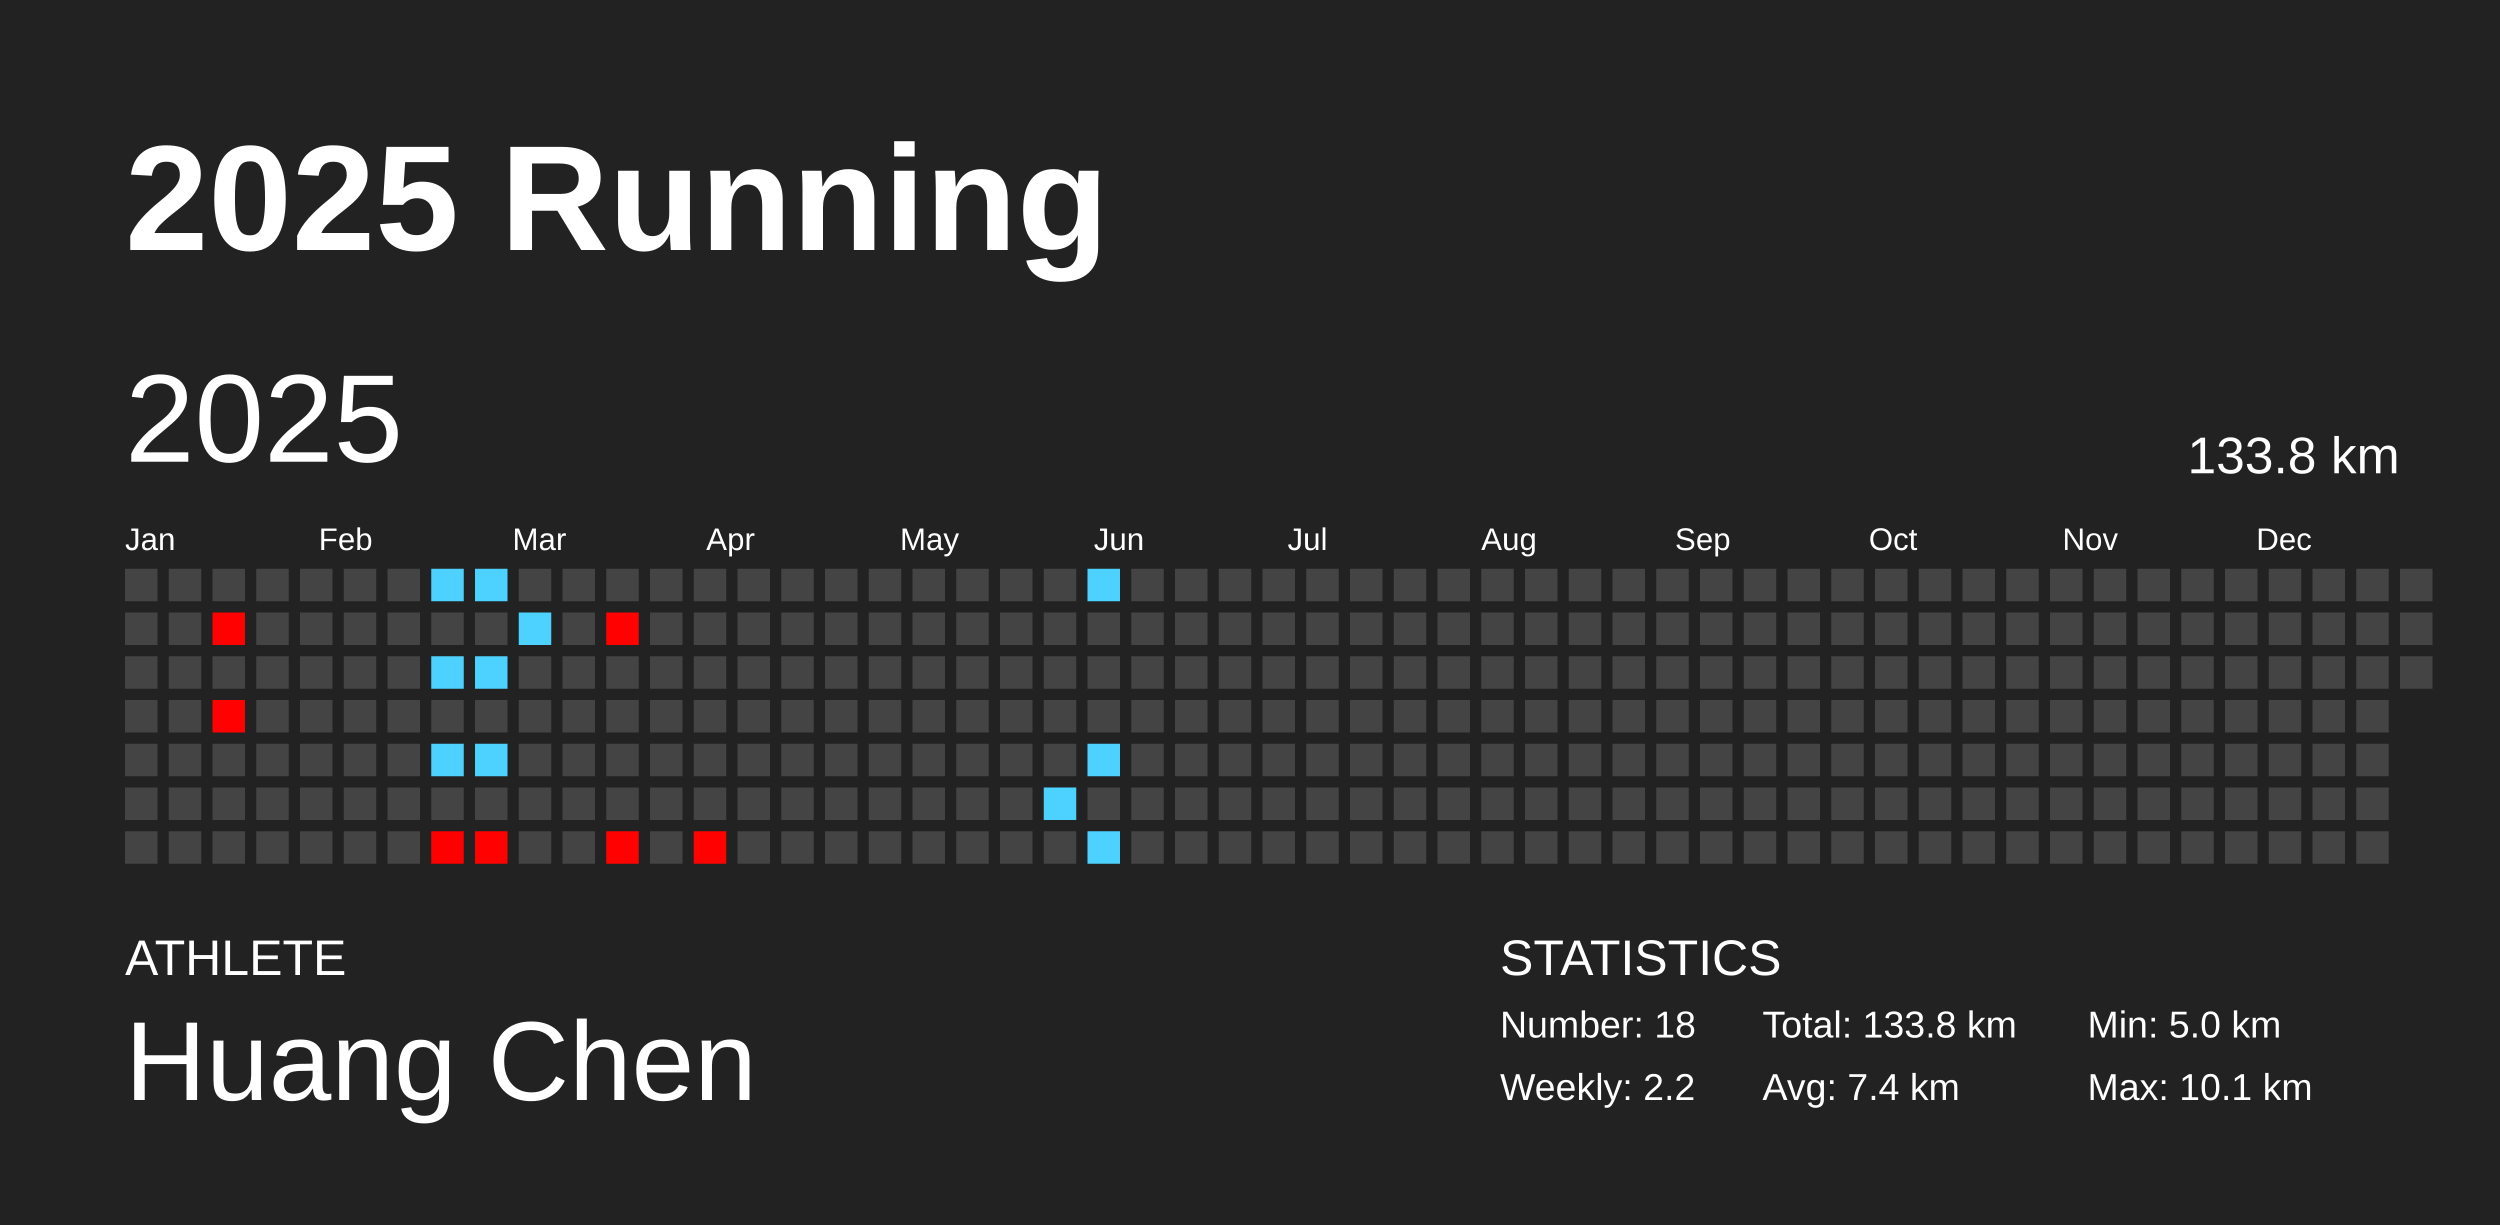
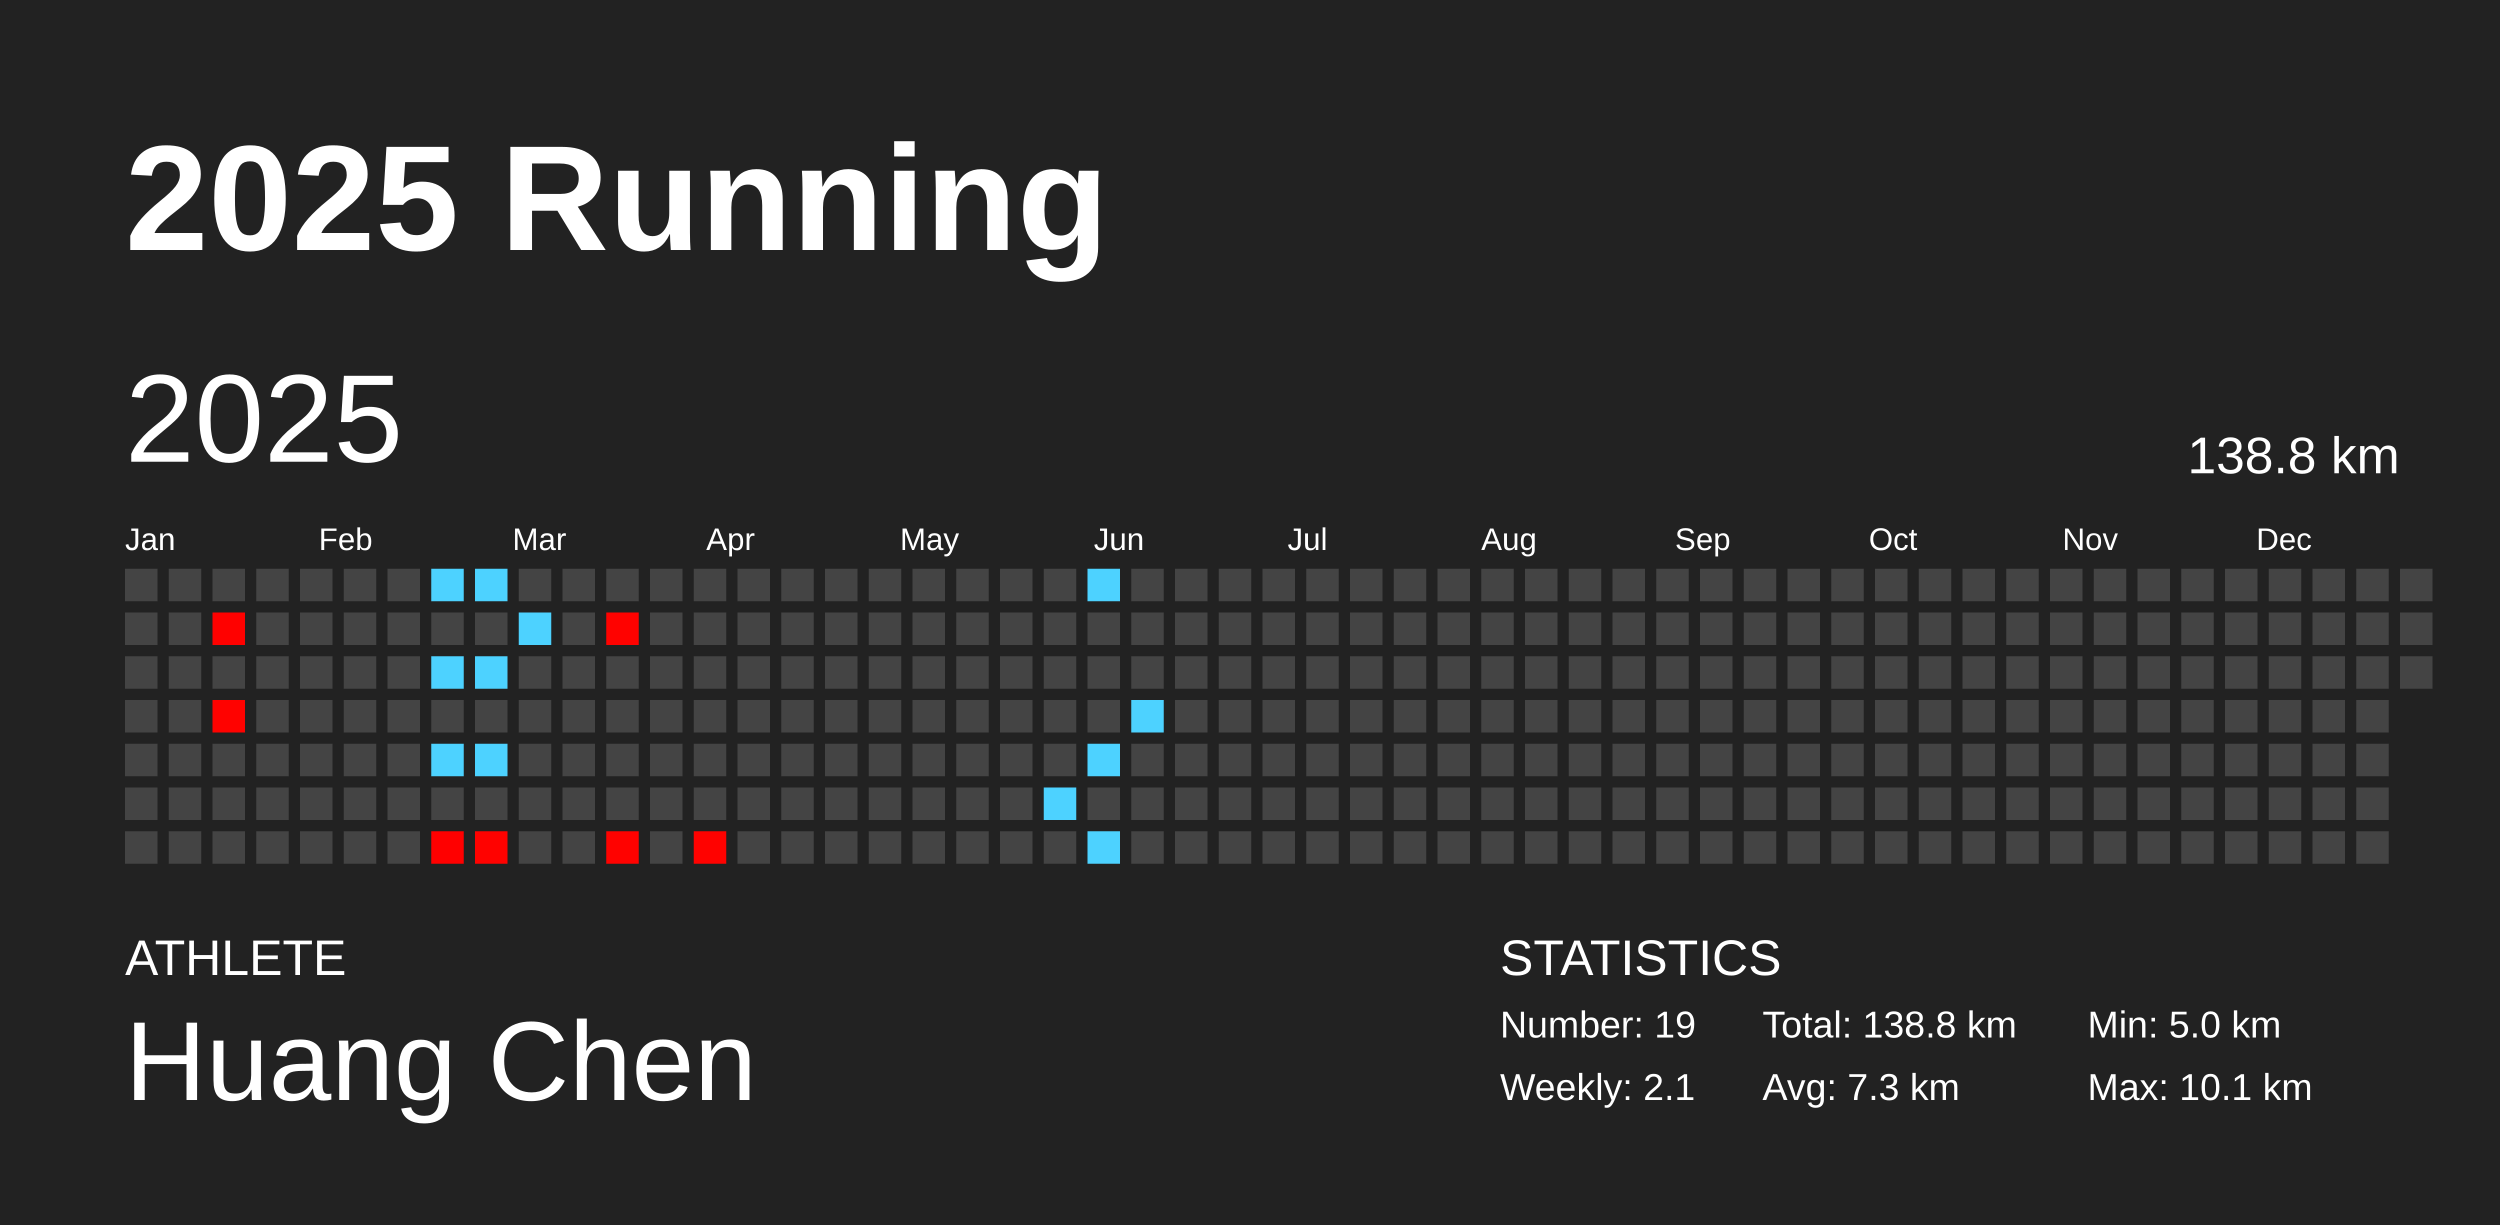
<svg xmlns="http://www.w3.org/2000/svg" baseProfile="full" height="98mm" version="1.1" viewBox="0,0,200,98" width="200mm">
  <defs />
  <rect fill="#222222" height="98" width="200" x="0" y="0" />
  <text fill="#FFFFFF" style="font-size:12px; font-family:Arial; font-weight:bold;" x="10" y="20">2025 Running</text>
  <text fill="#FFFFFF" style="font-size:4px; font-family:Arial" x="10" y="78">ATHLETE</text>
  <text fill="#FFFFFF" style="font-size:9px; font-family:Arial" x="10" y="88">Huang Chen</text>
  <text fill="#FFFFFF" style="font-size:4px; font-family:Arial" x="120" y="78">STATISTICS</text>
-   <text fill="#FFFFFF" style="font-size:3px; font-family:Arial" x="120" y="83">Number: 18</text>
-   <text fill="#FFFFFF" style="font-size:3px; font-family:Arial" x="120" y="88">Weekly: 2.2</text>
-   <text fill="#FFFFFF" style="font-size:3px; font-family:Arial" x="141" y="83">Total: 133.8 km</text>
-   <text fill="#FFFFFF" style="font-size:3px; font-family:Arial" x="141" y="88">Avg: 7.4 km</text>
+   <text fill="#FFFFFF" style="font-size:3px; font-family:Arial" x="120" y="83">Number: 19</text>
+   <text fill="#FFFFFF" style="font-size:3px; font-family:Arial" x="120" y="88">Weekly: 2.1</text>
+   <text fill="#FFFFFF" style="font-size:3px; font-family:Arial" x="141" y="83">Total: 138.8 km</text>
+   <text fill="#FFFFFF" style="font-size:3px; font-family:Arial" x="141" y="88">Avg: 7.3 km</text>
  <text fill="#FFFFFF" style="font-size:3px; font-family:Arial" x="167" y="83">Min: 5.0 km</text>
  <text fill="#FFFFFF" style="font-size:3px; font-family:Arial" x="167" y="88">Max: 10.1 km</text>
  <text dominant-baseline="hanging" fill="#FFFFFF" style="font-size:10.0px; font-family:Arial;" x="10" y="30">2025</text>
-   <text dominant-baseline="hanging" fill="#FFFFFF" style="font-size:4.125px; font-family:Arial;" x="175" y="35">133.8 km</text>
+   <text dominant-baseline="hanging" fill="#FFFFFF" style="font-size:4.125px; font-family:Arial;" x="175" y="35">138.8 km</text>
  <text fill="#FFFFFF" style="font-size:2.5px; font-family:Arial" x="10.0" y="44">Jan</text>
  <text fill="#FFFFFF" style="font-size:2.5px; font-family:Arial" x="25.5" y="44">Feb</text>
  <text fill="#FFFFFF" style="font-size:2.5px; font-family:Arial" x="41.0" y="44">Mar</text>
  <text fill="#FFFFFF" style="font-size:2.5px; font-family:Arial" x="56.5" y="44">Apr</text>
  <text fill="#FFFFFF" style="font-size:2.5px; font-family:Arial" x="72.0" y="44">May</text>
  <text fill="#FFFFFF" style="font-size:2.5px; font-family:Arial" x="87.5" y="44">Jun</text>
  <text fill="#FFFFFF" style="font-size:2.5px; font-family:Arial" x="103.0" y="44">Jul</text>
  <text fill="#FFFFFF" style="font-size:2.5px; font-family:Arial" x="118.5" y="44">Aug</text>
  <text fill="#FFFFFF" style="font-size:2.5px; font-family:Arial" x="134.0" y="44">Sep</text>
  <text fill="#FFFFFF" style="font-size:2.5px; font-family:Arial" x="149.5" y="44">Oct</text>
  <text fill="#FFFFFF" style="font-size:2.5px; font-family:Arial" x="165.0" y="44">Nov</text>
  <text fill="#FFFFFF" style="font-size:2.5px; font-family:Arial" x="180.5" y="44">Dec</text>
  <rect fill="#444444" height="2.6" width="2.6" x="10.0" y="45.5" />
  <rect fill="#444444" height="2.6" width="2.6" x="10.0" y="49.0" />
  <rect fill="#444444" height="2.6" width="2.6" x="10.0" y="52.5" />
  <rect fill="#444444" height="2.6" width="2.6" x="10.0" y="56.0" />
  <rect fill="#444444" height="2.6" width="2.6" x="10.0" y="59.5" />
  <rect fill="#444444" height="2.6" width="2.6" x="10.0" y="63.0" />
  <rect fill="#444444" height="2.6" width="2.6" x="10.0" y="66.5" />
  <rect fill="#444444" height="2.6" width="2.6" x="13.5" y="45.5" />
  <rect fill="#444444" height="2.6" width="2.6" x="13.5" y="49.0" />
  <rect fill="#444444" height="2.6" width="2.6" x="13.5" y="52.5" />
  <rect fill="#444444" height="2.6" width="2.6" x="13.5" y="56.0" />
  <rect fill="#444444" height="2.6" width="2.6" x="13.5" y="59.5" />
  <rect fill="#444444" height="2.6" width="2.6" x="13.5" y="63.0" />
  <rect fill="#444444" height="2.6" width="2.6" x="13.5" y="66.5" />
  <rect fill="#444444" height="2.6" width="2.6" x="17.0" y="45.5" />
  <rect fill="#ff0100" height="2.6" width="2.6" x="17.0" y="49.0" />
  <rect fill="#444444" height="2.6" width="2.6" x="17.0" y="52.5" />
  <rect fill="#ff0200" height="2.6" width="2.6" x="17.0" y="56.0" />
  <rect fill="#444444" height="2.6" width="2.6" x="17.0" y="59.5" />
  <rect fill="#444444" height="2.6" width="2.6" x="17.0" y="63.0" />
  <rect fill="#444444" height="2.6" width="2.6" x="17.0" y="66.5" />
  <rect fill="#444444" height="2.6" width="2.6" x="20.5" y="45.5" />
  <rect fill="#444444" height="2.6" width="2.6" x="20.5" y="49.0" />
  <rect fill="#444444" height="2.6" width="2.6" x="20.5" y="52.5" />
  <rect fill="#444444" height="2.6" width="2.6" x="20.5" y="56.0" />
  <rect fill="#444444" height="2.6" width="2.6" x="20.5" y="59.5" />
  <rect fill="#444444" height="2.6" width="2.6" x="20.5" y="63.0" />
  <rect fill="#444444" height="2.6" width="2.6" x="20.5" y="66.5" />
  <rect fill="#444444" height="2.6" width="2.6" x="24.0" y="45.5" />
  <rect fill="#444444" height="2.6" width="2.6" x="24.0" y="49.0" />
  <rect fill="#444444" height="2.6" width="2.6" x="24.0" y="52.5" />
  <rect fill="#444444" height="2.6" width="2.6" x="24.0" y="56.0" />
  <rect fill="#444444" height="2.6" width="2.6" x="24.0" y="59.5" />
  <rect fill="#444444" height="2.6" width="2.6" x="24.0" y="63.0" />
  <rect fill="#444444" height="2.6" width="2.6" x="24.0" y="66.5" />
  <rect fill="#444444" height="2.6" width="2.6" x="27.5" y="45.5" />
  <rect fill="#444444" height="2.6" width="2.6" x="27.5" y="49.0" />
  <rect fill="#444444" height="2.6" width="2.6" x="27.5" y="52.5" />
  <rect fill="#444444" height="2.6" width="2.6" x="27.5" y="56.0" />
  <rect fill="#444444" height="2.6" width="2.6" x="27.5" y="59.5" />
  <rect fill="#444444" height="2.6" width="2.6" x="27.5" y="63.0" />
  <rect fill="#444444" height="2.6" width="2.6" x="27.5" y="66.5" />
  <rect fill="#444444" height="2.6" width="2.6" x="31.0" y="45.5" />
  <rect fill="#444444" height="2.6" width="2.6" x="31.0" y="49.0" />
  <rect fill="#444444" height="2.6" width="2.6" x="31.0" y="52.5" />
  <rect fill="#444444" height="2.6" width="2.6" x="31.0" y="56.0" />
  <rect fill="#444444" height="2.6" width="2.6" x="31.0" y="59.5" />
  <rect fill="#444444" height="2.6" width="2.6" x="31.0" y="63.0" />
  <rect fill="#444444" height="2.6" width="2.6" x="31.0" y="66.5" />
  <rect fill="#4dd2ff" height="2.6" width="2.6" x="34.5" y="45.5" />
  <rect fill="#444444" height="2.6" width="2.6" x="34.5" y="49.0" />
  <rect fill="#4dd2ff" height="2.6" width="2.6" x="34.5" y="52.5" />
  <rect fill="#444444" height="2.6" width="2.6" x="34.5" y="56.0" />
  <rect fill="#4dd2ff" height="2.6" width="2.6" x="34.5" y="59.5" />
  <rect fill="#444444" height="2.6" width="2.6" x="34.5" y="63.0" />
  <rect fill="#ff0000" height="2.6" width="2.6" x="34.5" y="66.5" />
  <rect fill="#4dd2ff" height="2.6" width="2.6" x="38.0" y="45.5" />
  <rect fill="#444444" height="2.6" width="2.6" x="38.0" y="49.0" />
  <rect fill="#4dd2ff" height="2.6" width="2.6" x="38.0" y="52.5" />
  <rect fill="#444444" height="2.6" width="2.6" x="38.0" y="56.0" />
  <rect fill="#4dd2ff" height="2.6" width="2.6" x="38.0" y="59.5" />
  <rect fill="#444444" height="2.6" width="2.6" x="38.0" y="63.0" />
  <rect fill="#ff0200" height="2.6" width="2.6" x="38.0" y="66.5" />
  <rect fill="#444444" height="2.6" width="2.6" x="41.5" y="45.5" />
  <rect fill="#4dd2ff" height="2.6" width="2.6" x="41.5" y="49.0" />
  <rect fill="#444444" height="2.6" width="2.6" x="41.5" y="52.5" />
  <rect fill="#444444" height="2.6" width="2.6" x="41.5" y="56.0" />
  <rect fill="#444444" height="2.6" width="2.6" x="41.5" y="59.5" />
  <rect fill="#444444" height="2.6" width="2.6" x="41.5" y="63.0" />
  <rect fill="#444444" height="2.6" width="2.6" x="41.5" y="66.5" />
  <rect fill="#444444" height="2.6" width="2.6" x="45.0" y="45.5" />
  <rect fill="#444444" height="2.6" width="2.6" x="45.0" y="49.0" />
  <rect fill="#444444" height="2.6" width="2.6" x="45.0" y="52.5" />
  <rect fill="#444444" height="2.6" width="2.6" x="45.0" y="56.0" />
  <rect fill="#444444" height="2.6" width="2.6" x="45.0" y="59.5" />
  <rect fill="#444444" height="2.6" width="2.6" x="45.0" y="63.0" />
  <rect fill="#444444" height="2.6" width="2.6" x="45.0" y="66.5" />
  <rect fill="#444444" height="2.6" width="2.6" x="48.5" y="45.5" />
  <rect fill="#ff0200" height="2.6" width="2.6" x="48.5" y="49.0" />
  <rect fill="#444444" height="2.6" width="2.6" x="48.5" y="52.5" />
  <rect fill="#444444" height="2.6" width="2.6" x="48.5" y="56.0" />
  <rect fill="#444444" height="2.6" width="2.6" x="48.5" y="59.5" />
  <rect fill="#444444" height="2.6" width="2.6" x="48.5" y="63.0" />
  <rect fill="#ff0200" height="2.6" width="2.6" x="48.5" y="66.5" />
  <rect fill="#444444" height="2.6" width="2.6" x="52.0" y="45.5" />
  <rect fill="#444444" height="2.6" width="2.6" x="52.0" y="49.0" />
  <rect fill="#444444" height="2.6" width="2.6" x="52.0" y="52.5" />
  <rect fill="#444444" height="2.6" width="2.6" x="52.0" y="56.0" />
  <rect fill="#444444" height="2.6" width="2.6" x="52.0" y="59.5" />
  <rect fill="#444444" height="2.6" width="2.6" x="52.0" y="63.0" />
  <rect fill="#444444" height="2.6" width="2.6" x="52.0" y="66.5" />
  <rect fill="#444444" height="2.6" width="2.6" x="55.5" y="45.5" />
  <rect fill="#444444" height="2.6" width="2.6" x="55.5" y="49.0" />
  <rect fill="#444444" height="2.6" width="2.6" x="55.5" y="52.5" />
  <rect fill="#444444" height="2.6" width="2.6" x="55.5" y="56.0" />
  <rect fill="#444444" height="2.6" width="2.6" x="55.5" y="59.5" />
  <rect fill="#444444" height="2.6" width="2.6" x="55.5" y="63.0" />
  <rect fill="#ff0200" height="2.6" width="2.6" x="55.5" y="66.5" />
  <rect fill="#444444" height="2.6" width="2.6" x="59.0" y="45.5" />
  <rect fill="#444444" height="2.6" width="2.6" x="59.0" y="49.0" />
  <rect fill="#444444" height="2.6" width="2.6" x="59.0" y="52.5" />
  <rect fill="#444444" height="2.6" width="2.6" x="59.0" y="56.0" />
  <rect fill="#444444" height="2.6" width="2.6" x="59.0" y="59.5" />
  <rect fill="#444444" height="2.6" width="2.6" x="59.0" y="63.0" />
  <rect fill="#444444" height="2.6" width="2.6" x="59.0" y="66.5" />
  <rect fill="#444444" height="2.6" width="2.6" x="62.5" y="45.5" />
  <rect fill="#444444" height="2.6" width="2.6" x="62.5" y="49.0" />
  <rect fill="#444444" height="2.6" width="2.6" x="62.5" y="52.5" />
  <rect fill="#444444" height="2.6" width="2.6" x="62.5" y="56.0" />
  <rect fill="#444444" height="2.6" width="2.6" x="62.5" y="59.5" />
  <rect fill="#444444" height="2.6" width="2.6" x="62.5" y="63.0" />
  <rect fill="#444444" height="2.6" width="2.6" x="62.5" y="66.5" />
  <rect fill="#444444" height="2.6" width="2.6" x="66.0" y="45.5" />
  <rect fill="#444444" height="2.6" width="2.6" x="66.0" y="49.0" />
  <rect fill="#444444" height="2.6" width="2.6" x="66.0" y="52.5" />
  <rect fill="#444444" height="2.6" width="2.6" x="66.0" y="56.0" />
  <rect fill="#444444" height="2.6" width="2.6" x="66.0" y="59.5" />
  <rect fill="#444444" height="2.6" width="2.6" x="66.0" y="63.0" />
  <rect fill="#444444" height="2.6" width="2.6" x="66.0" y="66.5" />
  <rect fill="#444444" height="2.6" width="2.6" x="69.5" y="45.5" />
  <rect fill="#444444" height="2.6" width="2.6" x="69.5" y="49.0" />
  <rect fill="#444444" height="2.6" width="2.6" x="69.5" y="52.5" />
  <rect fill="#444444" height="2.6" width="2.6" x="69.5" y="56.0" />
  <rect fill="#444444" height="2.6" width="2.6" x="69.5" y="59.5" />
  <rect fill="#444444" height="2.6" width="2.6" x="69.5" y="63.0" />
  <rect fill="#444444" height="2.6" width="2.6" x="69.5" y="66.5" />
  <rect fill="#444444" height="2.6" width="2.6" x="73.0" y="45.5" />
  <rect fill="#444444" height="2.6" width="2.6" x="73.0" y="49.0" />
  <rect fill="#444444" height="2.6" width="2.6" x="73.0" y="52.5" />
  <rect fill="#444444" height="2.6" width="2.6" x="73.0" y="56.0" />
  <rect fill="#444444" height="2.6" width="2.6" x="73.0" y="59.5" />
  <rect fill="#444444" height="2.6" width="2.6" x="73.0" y="63.0" />
  <rect fill="#444444" height="2.6" width="2.6" x="73.0" y="66.5" />
  <rect fill="#444444" height="2.6" width="2.6" x="76.5" y="45.5" />
  <rect fill="#444444" height="2.6" width="2.6" x="76.5" y="49.0" />
  <rect fill="#444444" height="2.6" width="2.6" x="76.5" y="52.5" />
  <rect fill="#444444" height="2.6" width="2.6" x="76.5" y="56.0" />
  <rect fill="#444444" height="2.6" width="2.6" x="76.5" y="59.5" />
  <rect fill="#444444" height="2.6" width="2.6" x="76.5" y="63.0" />
  <rect fill="#444444" height="2.6" width="2.6" x="76.5" y="66.5" />
  <rect fill="#444444" height="2.6" width="2.6" x="80.0" y="45.5" />
  <rect fill="#444444" height="2.6" width="2.6" x="80.0" y="49.0" />
  <rect fill="#444444" height="2.6" width="2.6" x="80.0" y="52.5" />
  <rect fill="#444444" height="2.6" width="2.6" x="80.0" y="56.0" />
  <rect fill="#444444" height="2.6" width="2.6" x="80.0" y="59.5" />
  <rect fill="#444444" height="2.6" width="2.6" x="80.0" y="63.0" />
  <rect fill="#444444" height="2.6" width="2.6" x="80.0" y="66.5" />
  <rect fill="#444444" height="2.6" width="2.6" x="83.5" y="45.5" />
  <rect fill="#444444" height="2.6" width="2.6" x="83.5" y="49.0" />
  <rect fill="#444444" height="2.6" width="2.6" x="83.5" y="52.5" />
  <rect fill="#444444" height="2.6" width="2.6" x="83.5" y="56.0" />
  <rect fill="#444444" height="2.6" width="2.6" x="83.5" y="59.5" />
  <rect fill="#4dd2ff" height="2.6" width="2.6" x="83.5" y="63.0" />
  <rect fill="#444444" height="2.6" width="2.6" x="83.5" y="66.5" />
  <rect fill="#4dd2ff" height="2.6" width="2.6" x="87.0" y="45.5" />
  <rect fill="#444444" height="2.6" width="2.6" x="87.0" y="49.0" />
  <rect fill="#444444" height="2.6" width="2.6" x="87.0" y="52.5" />
  <rect fill="#444444" height="2.6" width="2.6" x="87.0" y="56.0" />
  <rect fill="#4dd2ff" height="2.6" width="2.6" x="87.0" y="59.5" />
  <rect fill="#444444" height="2.6" width="2.6" x="87.0" y="63.0" />
  <rect fill="#4dd2ff" height="2.6" width="2.6" x="87.0" y="66.5" />
  <rect fill="#444444" height="2.6" width="2.6" x="90.5" y="45.5" />
  <rect fill="#444444" height="2.6" width="2.6" x="90.5" y="49.0" />
  <rect fill="#444444" height="2.6" width="2.6" x="90.5" y="52.5" />
-   <rect fill="#444444" height="2.6" width="2.6" x="90.5" y="56.0" />
+   <rect fill="#4dd2ff" height="2.6" width="2.6" x="90.5" y="56.0" />
  <rect fill="#444444" height="2.6" width="2.6" x="90.5" y="59.5" />
  <rect fill="#444444" height="2.6" width="2.6" x="90.5" y="63.0" />
  <rect fill="#444444" height="2.6" width="2.6" x="90.5" y="66.5" />
  <rect fill="#444444" height="2.6" width="2.6" x="94.0" y="45.5" />
  <rect fill="#444444" height="2.6" width="2.6" x="94.0" y="49.0" />
  <rect fill="#444444" height="2.6" width="2.6" x="94.0" y="52.5" />
  <rect fill="#444444" height="2.6" width="2.6" x="94.0" y="56.0" />
  <rect fill="#444444" height="2.6" width="2.6" x="94.0" y="59.5" />
  <rect fill="#444444" height="2.6" width="2.6" x="94.0" y="63.0" />
  <rect fill="#444444" height="2.6" width="2.6" x="94.0" y="66.5" />
  <rect fill="#444444" height="2.6" width="2.6" x="97.5" y="45.5" />
  <rect fill="#444444" height="2.6" width="2.6" x="97.5" y="49.0" />
  <rect fill="#444444" height="2.6" width="2.6" x="97.5" y="52.5" />
  <rect fill="#444444" height="2.6" width="2.6" x="97.5" y="56.0" />
  <rect fill="#444444" height="2.6" width="2.6" x="97.5" y="59.5" />
  <rect fill="#444444" height="2.6" width="2.6" x="97.5" y="63.0" />
  <rect fill="#444444" height="2.6" width="2.6" x="97.5" y="66.5" />
  <rect fill="#444444" height="2.6" width="2.6" x="101.0" y="45.5" />
  <rect fill="#444444" height="2.6" width="2.6" x="101.0" y="49.0" />
  <rect fill="#444444" height="2.6" width="2.6" x="101.0" y="52.5" />
  <rect fill="#444444" height="2.6" width="2.6" x="101.0" y="56.0" />
  <rect fill="#444444" height="2.6" width="2.6" x="101.0" y="59.5" />
  <rect fill="#444444" height="2.6" width="2.6" x="101.0" y="63.0" />
  <rect fill="#444444" height="2.6" width="2.6" x="101.0" y="66.5" />
  <rect fill="#444444" height="2.6" width="2.6" x="104.5" y="45.5" />
  <rect fill="#444444" height="2.6" width="2.6" x="104.5" y="49.0" />
  <rect fill="#444444" height="2.6" width="2.6" x="104.5" y="52.5" />
  <rect fill="#444444" height="2.6" width="2.6" x="104.5" y="56.0" />
  <rect fill="#444444" height="2.6" width="2.6" x="104.5" y="59.5" />
  <rect fill="#444444" height="2.6" width="2.6" x="104.5" y="63.0" />
  <rect fill="#444444" height="2.6" width="2.6" x="104.5" y="66.5" />
  <rect fill="#444444" height="2.6" width="2.6" x="108.0" y="45.5" />
  <rect fill="#444444" height="2.6" width="2.6" x="108.0" y="49.0" />
  <rect fill="#444444" height="2.6" width="2.6" x="108.0" y="52.5" />
  <rect fill="#444444" height="2.6" width="2.6" x="108.0" y="56.0" />
  <rect fill="#444444" height="2.6" width="2.6" x="108.0" y="59.5" />
  <rect fill="#444444" height="2.6" width="2.6" x="108.0" y="63.0" />
  <rect fill="#444444" height="2.6" width="2.6" x="108.0" y="66.5" />
  <rect fill="#444444" height="2.6" width="2.6" x="111.5" y="45.5" />
  <rect fill="#444444" height="2.6" width="2.6" x="111.5" y="49.0" />
  <rect fill="#444444" height="2.6" width="2.6" x="111.5" y="52.5" />
  <rect fill="#444444" height="2.6" width="2.6" x="111.5" y="56.0" />
  <rect fill="#444444" height="2.6" width="2.6" x="111.5" y="59.5" />
  <rect fill="#444444" height="2.6" width="2.6" x="111.5" y="63.0" />
  <rect fill="#444444" height="2.6" width="2.6" x="111.5" y="66.5" />
  <rect fill="#444444" height="2.6" width="2.6" x="115.0" y="45.5" />
  <rect fill="#444444" height="2.6" width="2.6" x="115.0" y="49.0" />
  <rect fill="#444444" height="2.6" width="2.6" x="115.0" y="52.5" />
  <rect fill="#444444" height="2.6" width="2.6" x="115.0" y="56.0" />
  <rect fill="#444444" height="2.6" width="2.6" x="115.0" y="59.5" />
  <rect fill="#444444" height="2.6" width="2.6" x="115.0" y="63.0" />
  <rect fill="#444444" height="2.6" width="2.6" x="115.0" y="66.5" />
  <rect fill="#444444" height="2.6" width="2.6" x="118.5" y="45.5" />
  <rect fill="#444444" height="2.6" width="2.6" x="118.5" y="49.0" />
  <rect fill="#444444" height="2.6" width="2.6" x="118.5" y="52.5" />
  <rect fill="#444444" height="2.6" width="2.6" x="118.5" y="56.0" />
  <rect fill="#444444" height="2.6" width="2.6" x="118.5" y="59.5" />
  <rect fill="#444444" height="2.6" width="2.6" x="118.5" y="63.0" />
  <rect fill="#444444" height="2.6" width="2.6" x="118.5" y="66.5" />
  <rect fill="#444444" height="2.6" width="2.6" x="122.0" y="45.5" />
  <rect fill="#444444" height="2.6" width="2.6" x="122.0" y="49.0" />
  <rect fill="#444444" height="2.6" width="2.6" x="122.0" y="52.5" />
  <rect fill="#444444" height="2.6" width="2.6" x="122.0" y="56.0" />
  <rect fill="#444444" height="2.6" width="2.6" x="122.0" y="59.5" />
  <rect fill="#444444" height="2.6" width="2.6" x="122.0" y="63.0" />
  <rect fill="#444444" height="2.6" width="2.6" x="122.0" y="66.5" />
  <rect fill="#444444" height="2.6" width="2.6" x="125.5" y="45.5" />
  <rect fill="#444444" height="2.6" width="2.6" x="125.5" y="49.0" />
  <rect fill="#444444" height="2.6" width="2.6" x="125.5" y="52.5" />
  <rect fill="#444444" height="2.6" width="2.6" x="125.5" y="56.0" />
  <rect fill="#444444" height="2.6" width="2.6" x="125.5" y="59.5" />
  <rect fill="#444444" height="2.6" width="2.6" x="125.5" y="63.0" />
  <rect fill="#444444" height="2.6" width="2.6" x="125.5" y="66.5" />
  <rect fill="#444444" height="2.6" width="2.6" x="129.0" y="45.5" />
  <rect fill="#444444" height="2.6" width="2.6" x="129.0" y="49.0" />
  <rect fill="#444444" height="2.6" width="2.6" x="129.0" y="52.5" />
  <rect fill="#444444" height="2.6" width="2.6" x="129.0" y="56.0" />
  <rect fill="#444444" height="2.6" width="2.6" x="129.0" y="59.5" />
  <rect fill="#444444" height="2.6" width="2.6" x="129.0" y="63.0" />
  <rect fill="#444444" height="2.6" width="2.6" x="129.0" y="66.5" />
  <rect fill="#444444" height="2.6" width="2.6" x="132.5" y="45.5" />
  <rect fill="#444444" height="2.6" width="2.6" x="132.5" y="49.0" />
  <rect fill="#444444" height="2.6" width="2.6" x="132.5" y="52.5" />
  <rect fill="#444444" height="2.6" width="2.6" x="132.5" y="56.0" />
  <rect fill="#444444" height="2.6" width="2.6" x="132.5" y="59.5" />
  <rect fill="#444444" height="2.6" width="2.6" x="132.5" y="63.0" />
  <rect fill="#444444" height="2.6" width="2.6" x="132.5" y="66.5" />
  <rect fill="#444444" height="2.6" width="2.6" x="136.0" y="45.5" />
  <rect fill="#444444" height="2.6" width="2.6" x="136.0" y="49.0" />
  <rect fill="#444444" height="2.6" width="2.6" x="136.0" y="52.5" />
  <rect fill="#444444" height="2.6" width="2.6" x="136.0" y="56.0" />
  <rect fill="#444444" height="2.6" width="2.6" x="136.0" y="59.5" />
  <rect fill="#444444" height="2.6" width="2.6" x="136.0" y="63.0" />
  <rect fill="#444444" height="2.6" width="2.6" x="136.0" y="66.5" />
  <rect fill="#444444" height="2.6" width="2.6" x="139.5" y="45.5" />
  <rect fill="#444444" height="2.6" width="2.6" x="139.5" y="49.0" />
  <rect fill="#444444" height="2.6" width="2.6" x="139.5" y="52.5" />
  <rect fill="#444444" height="2.6" width="2.6" x="139.5" y="56.0" />
  <rect fill="#444444" height="2.6" width="2.6" x="139.5" y="59.5" />
  <rect fill="#444444" height="2.6" width="2.6" x="139.5" y="63.0" />
  <rect fill="#444444" height="2.6" width="2.6" x="139.5" y="66.5" />
  <rect fill="#444444" height="2.6" width="2.6" x="143.0" y="45.5" />
  <rect fill="#444444" height="2.6" width="2.6" x="143.0" y="49.0" />
  <rect fill="#444444" height="2.6" width="2.6" x="143.0" y="52.5" />
  <rect fill="#444444" height="2.6" width="2.6" x="143.0" y="56.0" />
  <rect fill="#444444" height="2.6" width="2.6" x="143.0" y="59.5" />
  <rect fill="#444444" height="2.6" width="2.6" x="143.0" y="63.0" />
  <rect fill="#444444" height="2.6" width="2.6" x="143.0" y="66.5" />
  <rect fill="#444444" height="2.6" width="2.6" x="146.5" y="45.5" />
  <rect fill="#444444" height="2.6" width="2.6" x="146.5" y="49.0" />
  <rect fill="#444444" height="2.6" width="2.6" x="146.5" y="52.5" />
  <rect fill="#444444" height="2.6" width="2.6" x="146.5" y="56.0" />
  <rect fill="#444444" height="2.6" width="2.6" x="146.5" y="59.5" />
  <rect fill="#444444" height="2.6" width="2.6" x="146.5" y="63.0" />
  <rect fill="#444444" height="2.6" width="2.6" x="146.5" y="66.5" />
  <rect fill="#444444" height="2.6" width="2.6" x="150.0" y="45.5" />
  <rect fill="#444444" height="2.6" width="2.6" x="150.0" y="49.0" />
  <rect fill="#444444" height="2.6" width="2.6" x="150.0" y="52.5" />
  <rect fill="#444444" height="2.6" width="2.6" x="150.0" y="56.0" />
  <rect fill="#444444" height="2.6" width="2.6" x="150.0" y="59.5" />
  <rect fill="#444444" height="2.6" width="2.6" x="150.0" y="63.0" />
  <rect fill="#444444" height="2.6" width="2.6" x="150.0" y="66.5" />
  <rect fill="#444444" height="2.6" width="2.6" x="153.5" y="45.5" />
  <rect fill="#444444" height="2.6" width="2.6" x="153.5" y="49.0" />
  <rect fill="#444444" height="2.6" width="2.6" x="153.5" y="52.5" />
  <rect fill="#444444" height="2.6" width="2.6" x="153.5" y="56.0" />
  <rect fill="#444444" height="2.6" width="2.6" x="153.5" y="59.5" />
  <rect fill="#444444" height="2.6" width="2.6" x="153.5" y="63.0" />
  <rect fill="#444444" height="2.6" width="2.6" x="153.5" y="66.5" />
  <rect fill="#444444" height="2.6" width="2.6" x="157.0" y="45.5" />
  <rect fill="#444444" height="2.6" width="2.6" x="157.0" y="49.0" />
  <rect fill="#444444" height="2.6" width="2.6" x="157.0" y="52.5" />
  <rect fill="#444444" height="2.6" width="2.6" x="157.0" y="56.0" />
  <rect fill="#444444" height="2.6" width="2.6" x="157.0" y="59.5" />
  <rect fill="#444444" height="2.6" width="2.6" x="157.0" y="63.0" />
  <rect fill="#444444" height="2.6" width="2.6" x="157.0" y="66.5" />
  <rect fill="#444444" height="2.6" width="2.6" x="160.5" y="45.5" />
  <rect fill="#444444" height="2.6" width="2.6" x="160.5" y="49.0" />
  <rect fill="#444444" height="2.6" width="2.6" x="160.5" y="52.5" />
  <rect fill="#444444" height="2.6" width="2.6" x="160.5" y="56.0" />
  <rect fill="#444444" height="2.6" width="2.6" x="160.5" y="59.5" />
  <rect fill="#444444" height="2.6" width="2.6" x="160.5" y="63.0" />
  <rect fill="#444444" height="2.6" width="2.6" x="160.5" y="66.5" />
  <rect fill="#444444" height="2.6" width="2.6" x="164.0" y="45.5" />
  <rect fill="#444444" height="2.6" width="2.6" x="164.0" y="49.0" />
  <rect fill="#444444" height="2.6" width="2.6" x="164.0" y="52.5" />
  <rect fill="#444444" height="2.6" width="2.6" x="164.0" y="56.0" />
  <rect fill="#444444" height="2.6" width="2.6" x="164.0" y="59.5" />
  <rect fill="#444444" height="2.6" width="2.6" x="164.0" y="63.0" />
  <rect fill="#444444" height="2.6" width="2.6" x="164.0" y="66.5" />
  <rect fill="#444444" height="2.6" width="2.6" x="167.5" y="45.5" />
  <rect fill="#444444" height="2.6" width="2.6" x="167.5" y="49.0" />
  <rect fill="#444444" height="2.6" width="2.6" x="167.5" y="52.5" />
  <rect fill="#444444" height="2.6" width="2.6" x="167.5" y="56.0" />
  <rect fill="#444444" height="2.6" width="2.6" x="167.5" y="59.5" />
  <rect fill="#444444" height="2.6" width="2.6" x="167.5" y="63.0" />
  <rect fill="#444444" height="2.6" width="2.6" x="167.5" y="66.5" />
  <rect fill="#444444" height="2.6" width="2.6" x="171.0" y="45.5" />
  <rect fill="#444444" height="2.6" width="2.6" x="171.0" y="49.0" />
  <rect fill="#444444" height="2.6" width="2.6" x="171.0" y="52.5" />
  <rect fill="#444444" height="2.6" width="2.6" x="171.0" y="56.0" />
  <rect fill="#444444" height="2.6" width="2.6" x="171.0" y="59.5" />
  <rect fill="#444444" height="2.6" width="2.6" x="171.0" y="63.0" />
  <rect fill="#444444" height="2.6" width="2.6" x="171.0" y="66.5" />
  <rect fill="#444444" height="2.6" width="2.6" x="174.5" y="45.5" />
  <rect fill="#444444" height="2.6" width="2.6" x="174.5" y="49.0" />
  <rect fill="#444444" height="2.6" width="2.6" x="174.5" y="52.5" />
  <rect fill="#444444" height="2.6" width="2.6" x="174.5" y="56.0" />
  <rect fill="#444444" height="2.6" width="2.6" x="174.5" y="59.5" />
  <rect fill="#444444" height="2.6" width="2.6" x="174.5" y="63.0" />
  <rect fill="#444444" height="2.6" width="2.6" x="174.5" y="66.5" />
  <rect fill="#444444" height="2.6" width="2.6" x="178.0" y="45.5" />
  <rect fill="#444444" height="2.6" width="2.6" x="178.0" y="49.0" />
  <rect fill="#444444" height="2.6" width="2.6" x="178.0" y="52.5" />
  <rect fill="#444444" height="2.6" width="2.6" x="178.0" y="56.0" />
  <rect fill="#444444" height="2.6" width="2.6" x="178.0" y="59.5" />
  <rect fill="#444444" height="2.6" width="2.6" x="178.0" y="63.0" />
  <rect fill="#444444" height="2.6" width="2.6" x="178.0" y="66.5" />
  <rect fill="#444444" height="2.6" width="2.6" x="181.5" y="45.5" />
  <rect fill="#444444" height="2.6" width="2.6" x="181.5" y="49.0" />
  <rect fill="#444444" height="2.6" width="2.6" x="181.5" y="52.5" />
  <rect fill="#444444" height="2.6" width="2.6" x="181.5" y="56.0" />
  <rect fill="#444444" height="2.6" width="2.6" x="181.5" y="59.5" />
  <rect fill="#444444" height="2.6" width="2.6" x="181.5" y="63.0" />
  <rect fill="#444444" height="2.6" width="2.6" x="181.5" y="66.5" />
  <rect fill="#444444" height="2.6" width="2.6" x="185.0" y="45.5" />
  <rect fill="#444444" height="2.6" width="2.6" x="185.0" y="49.0" />
  <rect fill="#444444" height="2.6" width="2.6" x="185.0" y="52.5" />
  <rect fill="#444444" height="2.6" width="2.6" x="185.0" y="56.0" />
  <rect fill="#444444" height="2.6" width="2.6" x="185.0" y="59.5" />
  <rect fill="#444444" height="2.6" width="2.6" x="185.0" y="63.0" />
  <rect fill="#444444" height="2.6" width="2.6" x="185.0" y="66.5" />
  <rect fill="#444444" height="2.6" width="2.6" x="188.5" y="45.5" />
  <rect fill="#444444" height="2.6" width="2.6" x="188.5" y="49.0" />
  <rect fill="#444444" height="2.6" width="2.6" x="188.5" y="52.5" />
  <rect fill="#444444" height="2.6" width="2.6" x="188.5" y="56.0" />
  <rect fill="#444444" height="2.6" width="2.6" x="188.5" y="59.5" />
  <rect fill="#444444" height="2.6" width="2.6" x="188.5" y="63.0" />
  <rect fill="#444444" height="2.6" width="2.6" x="188.5" y="66.5" />
  <rect fill="#444444" height="2.6" width="2.6" x="192.0" y="45.5" />
  <rect fill="#444444" height="2.6" width="2.6" x="192.0" y="49.0" />
  <rect fill="#444444" height="2.6" width="2.6" x="192.0" y="52.5" />
</svg>
